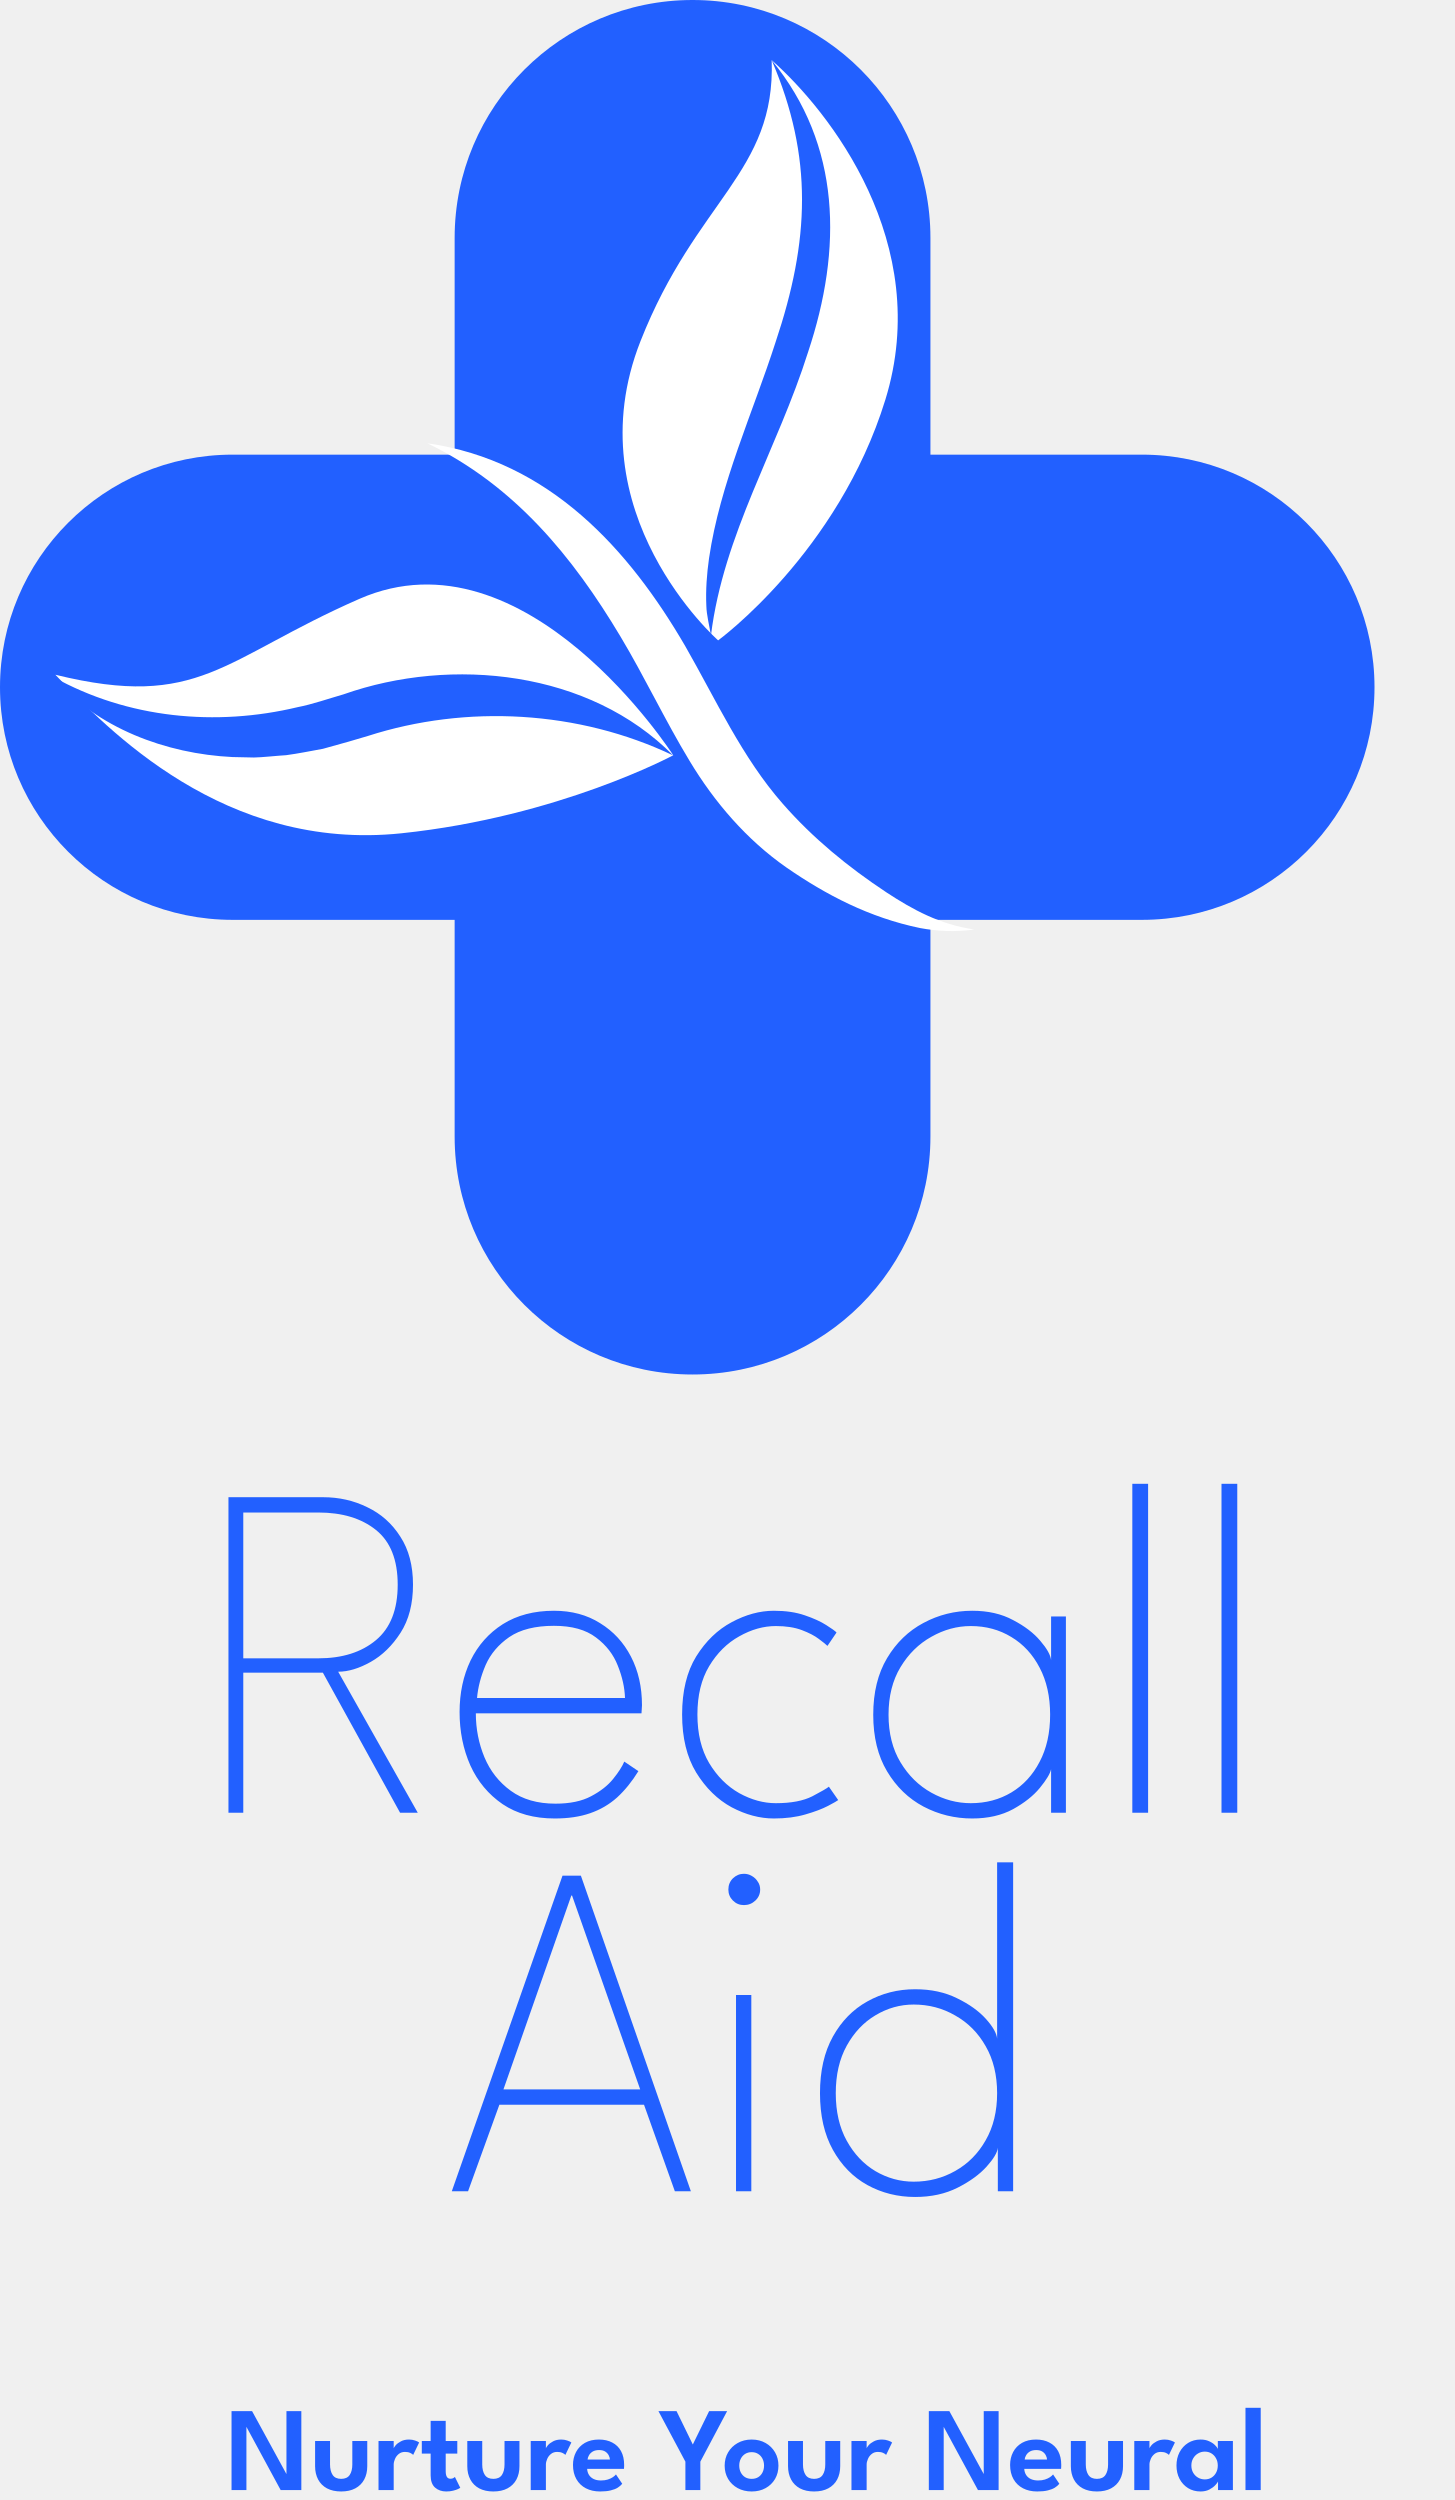
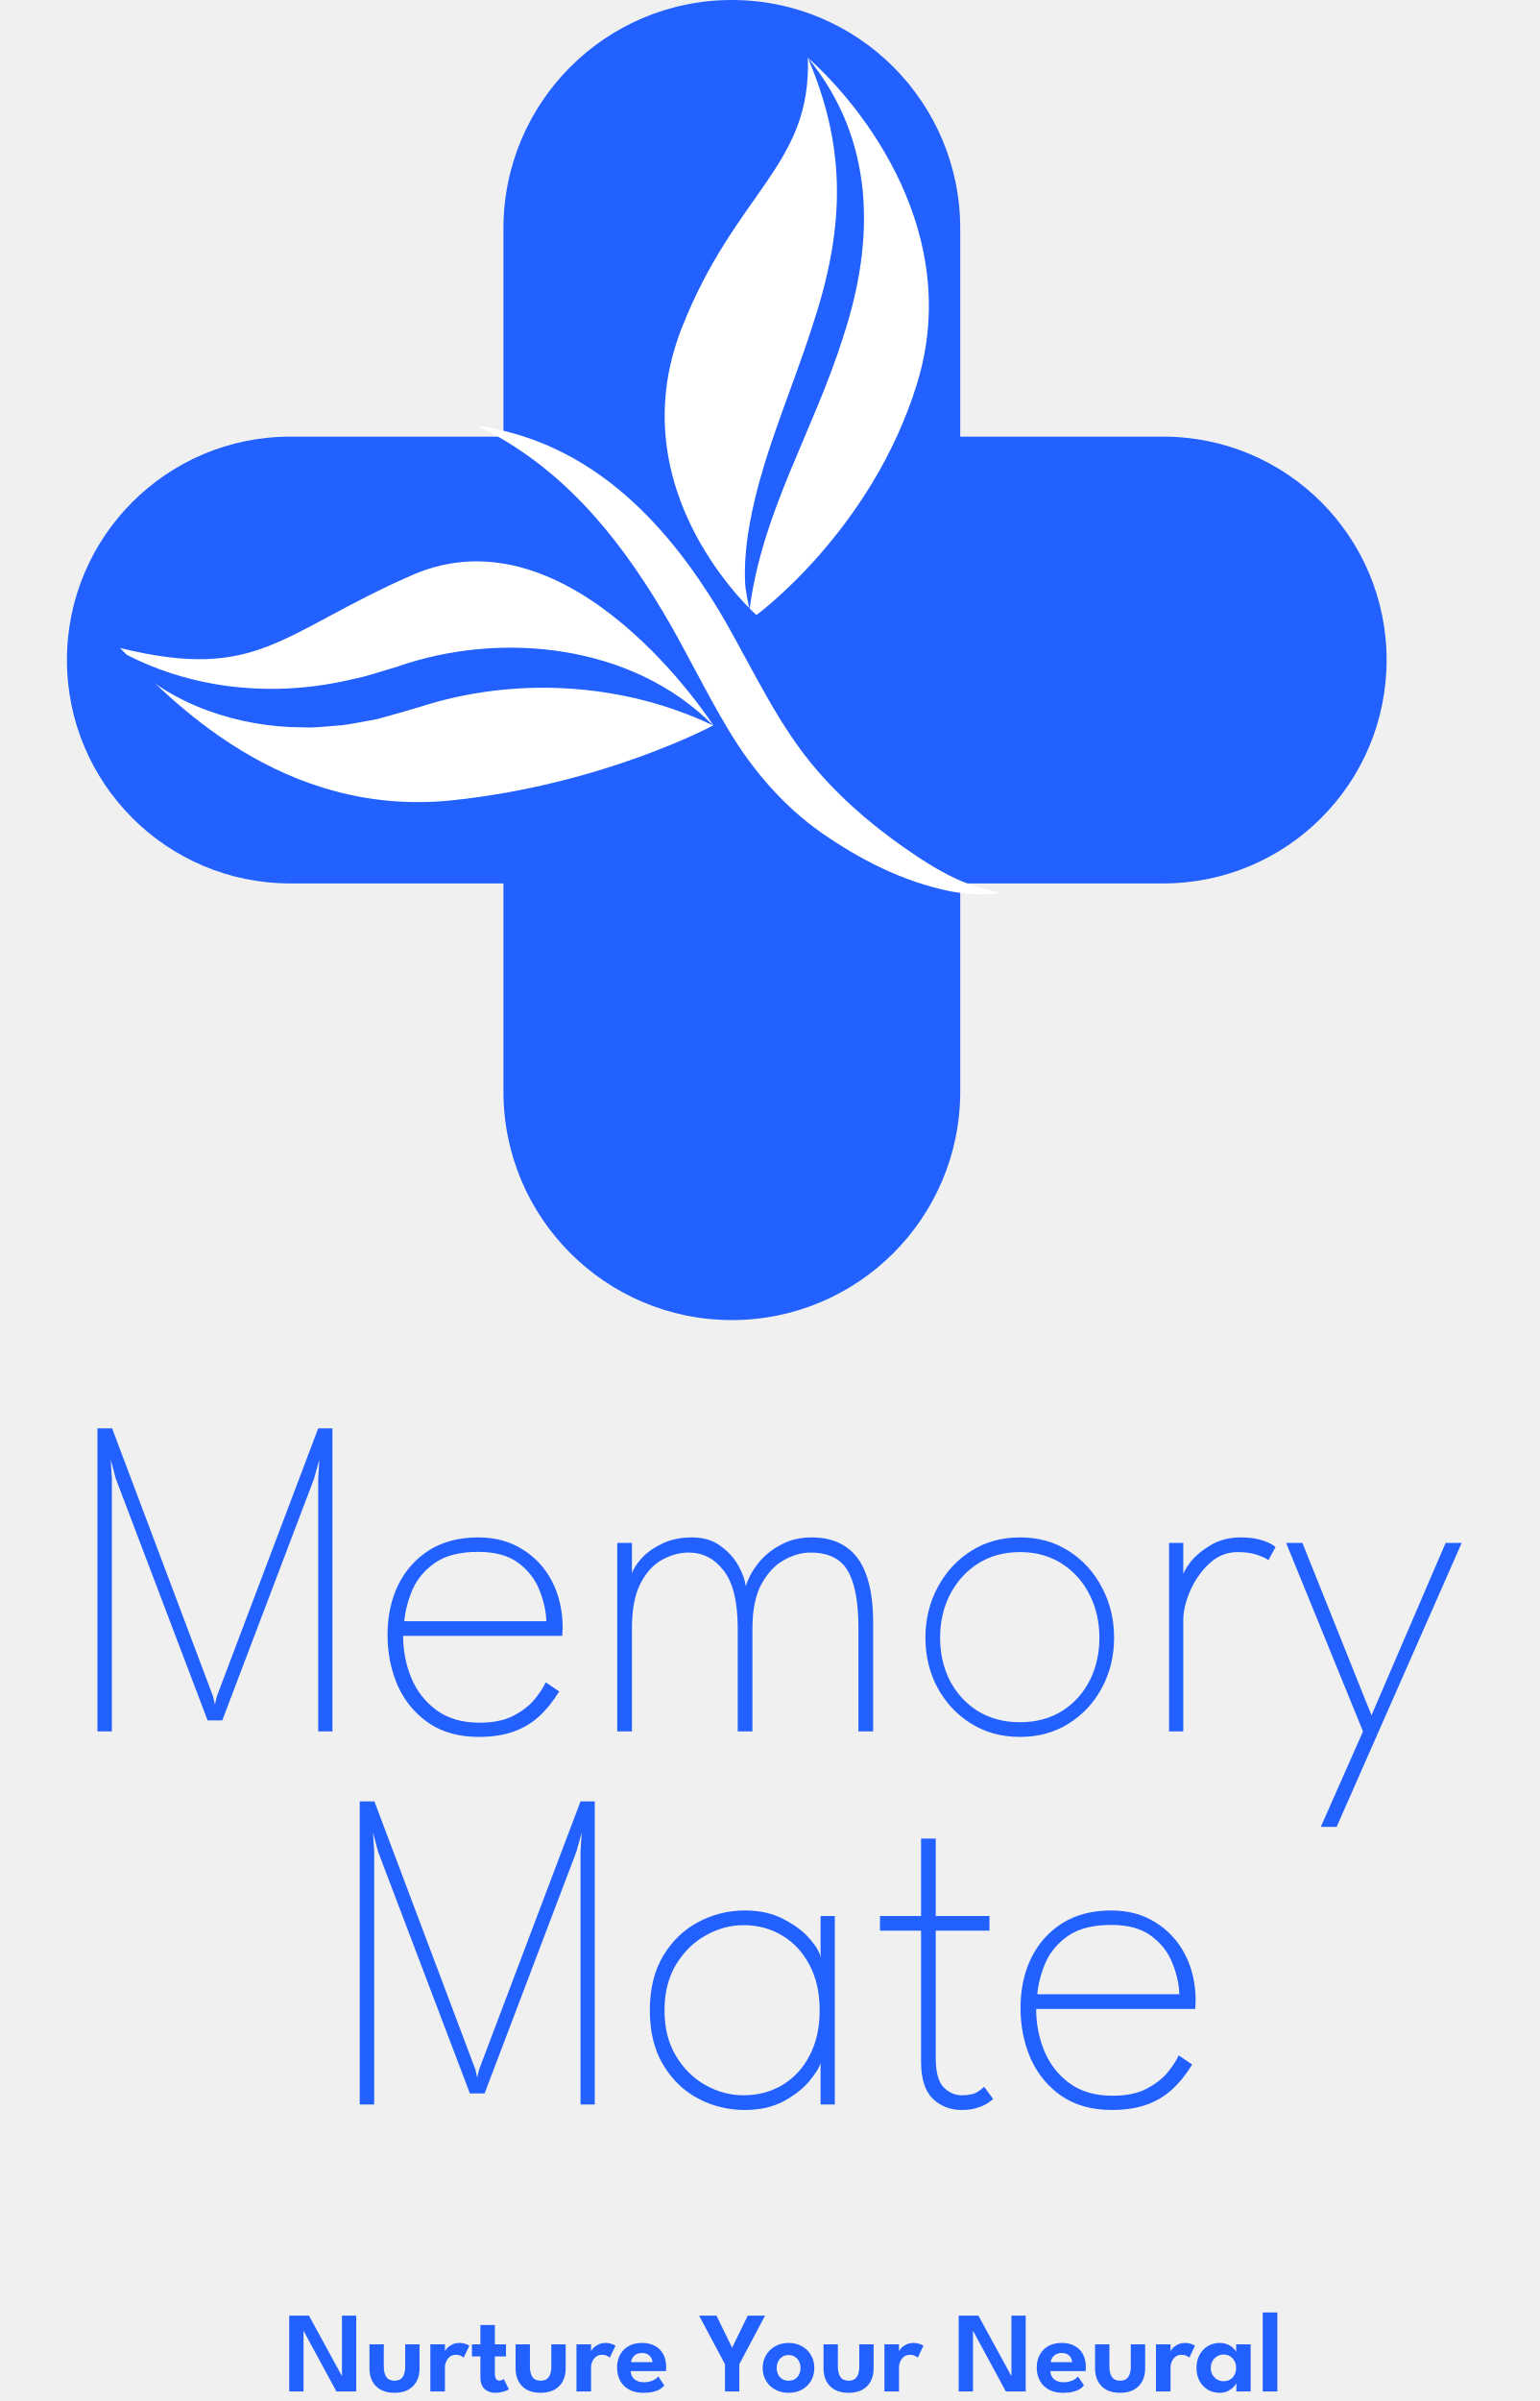
- <svg xmlns="http://www.w3.org/2000/svg" width="146" height="251" viewBox="0 0 146 251" fill="none">
-   <rect x="45.646" width="47.769" height="138" rx="23.885" fill="#2260FF" />
-   <rect x="138" y="45.646" width="46.708" height="138" rx="23.354" transform="rotate(90 138 45.646)" fill="#2260FF" />
-   <path d="M42.918 44.508C55.21 46.259 63.182 55.223 68.794 64.863C71.9 70.289 74.519 76.071 78.589 80.697C81.61 84.15 85.148 87.049 89.033 89.618C91.626 91.318 94.373 92.829 97.815 93.319C95.933 93.592 94.1 93.498 92.388 93.179C87.292 92.129 82.926 89.843 78.941 87.085C74.977 84.314 71.742 80.567 69.229 76.386C66.773 72.331 64.705 67.927 62.297 63.911C57.484 55.858 51.642 48.732 42.918 44.508Z" fill="white" />
-   <path d="M72.101 64.294C72.101 64.294 57.521 51.464 64.309 34.244C69.905 20.05 77.876 17.323 77.477 6.04C83.252 11.141 93.735 24.413 88.892 40.124C84.154 55.494 72.101 64.294 72.101 64.294Z" fill="white" />
-   <path d="M77.477 6.04C84.475 14.577 84.578 24.993 81.133 35.342C78.066 45.068 72.64 53.61 71.382 63.78C71.231 62.898 70.937 61.737 70.917 60.828C70.844 59.247 70.965 57.611 71.189 56.037C72.287 48.55 75.609 41.391 77.87 34.344C81.283 24.162 81.662 15.813 77.477 6.04Z" fill="#2260FF" />
-   <path d="M67.593 75.83C67.593 75.83 52.826 52.787 36.08 60.128C22.276 66.179 20.056 71.3 5.559 67.744C10.808 73.235 22.54 85.525 40.306 83.662C56.131 82.002 67.593 75.83 67.593 75.83Z" fill="white" />
-   <path d="M5.333 67.956C12.833 72.143 21.698 72.96 29.883 70.998C31.32 70.726 33.076 70.117 34.483 69.714C45.393 65.869 59.208 67.354 67.582 75.844C58.103 71.319 46.838 70.708 36.938 73.89C36.46 74.04 35.481 74.326 34.996 74.462C34.617 74.568 32.764 75.095 32.423 75.18C31.216 75.395 29.93 75.664 28.718 75.822C27.984 75.859 26.209 76.052 25.491 76.054C24.957 76.041 23.866 76.021 23.33 76.007C16.696 75.686 9.696 73.105 5.333 67.956Z" fill="#2260FF" />
-   <path d="M24.638 243.466L24.74 243.484V250H23.246V242.08H25.31L28.862 248.584L28.76 248.608V242.08H30.254V250H28.178L24.638 243.466ZM33.135 247.432C33.135 247.872 33.223 248.224 33.399 248.488C33.575 248.748 33.859 248.878 34.251 248.878C34.647 248.878 34.933 248.748 35.109 248.488C35.285 248.224 35.373 247.872 35.373 247.432V245.074H36.873V247.606C36.873 248.114 36.771 248.56 36.567 248.944C36.363 249.324 36.065 249.62 35.673 249.832C35.285 250.04 34.811 250.144 34.251 250.144C33.695 250.144 33.221 250.04 32.829 249.832C32.441 249.62 32.145 249.324 31.941 248.944C31.737 248.56 31.635 248.114 31.635 247.606V245.074H33.135V247.432ZM39.527 250H38.003V245.074H39.527V245.872H39.497C39.525 245.776 39.601 245.654 39.725 245.506C39.853 245.358 40.029 245.226 40.253 245.11C40.477 244.99 40.747 244.93 41.063 244.93C41.291 244.93 41.497 244.964 41.681 245.032C41.869 245.096 42.003 245.16 42.083 245.224L41.483 246.472C41.431 246.408 41.333 246.342 41.189 246.274C41.049 246.206 40.873 246.172 40.661 246.172C40.409 246.172 40.199 246.242 40.031 246.382C39.863 246.518 39.737 246.686 39.653 246.886C39.569 247.082 39.527 247.266 39.527 247.438V250ZM42.349 245.074H43.237V243.052H44.749V245.074H45.913V246.34H44.749V248.122C44.749 248.358 44.787 248.542 44.863 248.674C44.939 248.802 45.059 248.866 45.223 248.866C45.347 248.866 45.449 248.842 45.529 248.794C45.609 248.742 45.657 248.706 45.673 248.686L46.213 249.778C46.189 249.802 46.111 249.844 45.979 249.904C45.851 249.964 45.685 250.018 45.481 250.066C45.281 250.118 45.055 250.144 44.803 250.144C44.351 250.144 43.977 250.014 43.681 249.754C43.385 249.49 43.237 249.082 43.237 248.53V246.34H42.349V245.074ZM48.416 247.432C48.416 247.872 48.504 248.224 48.68 248.488C48.856 248.748 49.14 248.878 49.532 248.878C49.928 248.878 50.214 248.748 50.39 248.488C50.566 248.224 50.654 247.872 50.654 247.432V245.074H52.154V247.606C52.154 248.114 52.052 248.56 51.848 248.944C51.644 249.324 51.346 249.62 50.954 249.832C50.566 250.04 50.092 250.144 49.532 250.144C48.976 250.144 48.502 250.04 48.11 249.832C47.722 249.62 47.426 249.324 47.222 248.944C47.018 248.56 46.916 248.114 46.916 247.606V245.074H48.416V247.432ZM54.808 250H53.284V245.074H54.808V245.872H54.778C54.806 245.776 54.882 245.654 55.006 245.506C55.134 245.358 55.31 245.226 55.534 245.11C55.758 244.99 56.028 244.93 56.344 244.93C56.572 244.93 56.778 244.964 56.962 245.032C57.15 245.096 57.284 245.16 57.364 245.224L56.764 246.472C56.712 246.408 56.614 246.342 56.47 246.274C56.33 246.206 56.154 246.172 55.942 246.172C55.69 246.172 55.48 246.242 55.312 246.382C55.144 246.518 55.018 246.686 54.934 246.886C54.85 247.082 54.808 247.266 54.808 247.438V250ZM58.95 247.876C58.962 248.1 59.022 248.3 59.13 248.476C59.238 248.652 59.394 248.79 59.598 248.89C59.806 248.99 60.054 249.04 60.342 249.04C60.602 249.04 60.83 249.008 61.026 248.944C61.226 248.88 61.394 248.802 61.53 248.71C61.67 248.614 61.774 248.522 61.842 248.434L62.472 249.37C62.36 249.51 62.21 249.64 62.022 249.76C61.838 249.876 61.602 249.968 61.314 250.036C61.03 250.108 60.674 250.144 60.246 250.144C59.706 250.144 59.232 250.038 58.824 249.826C58.416 249.614 58.098 249.308 57.87 248.908C57.642 248.508 57.528 248.032 57.528 247.48C57.528 247 57.63 246.568 57.834 246.184C58.038 245.796 58.334 245.49 58.722 245.266C59.114 245.042 59.584 244.93 60.132 244.93C60.648 244.93 61.094 245.03 61.47 245.23C61.85 245.426 62.144 245.714 62.352 246.094C62.56 246.474 62.664 246.938 62.664 247.486C62.664 247.518 62.662 247.584 62.658 247.684C62.658 247.78 62.654 247.844 62.646 247.876H58.95ZM61.236 246.934C61.232 246.806 61.192 246.668 61.116 246.52C61.044 246.372 60.93 246.246 60.774 246.142C60.618 246.038 60.41 245.986 60.15 245.986C59.89 245.986 59.676 246.036 59.508 246.136C59.344 246.236 59.22 246.36 59.136 246.508C59.052 246.652 59.004 246.794 58.992 246.934H61.236ZM68.814 247.15L66.108 242.08H67.926L69.558 245.428L71.196 242.08H73.002L70.314 247.15V250H68.814V247.15ZM75.468 250.144C74.944 250.144 74.476 250.032 74.064 249.808C73.656 249.584 73.336 249.278 73.104 248.89C72.872 248.498 72.756 248.052 72.756 247.552C72.756 247.052 72.872 246.606 73.104 246.214C73.336 245.818 73.656 245.506 74.064 245.278C74.476 245.046 74.944 244.93 75.468 244.93C75.996 244.93 76.462 245.046 76.866 245.278C77.27 245.506 77.586 245.818 77.814 246.214C78.042 246.606 78.156 247.052 78.156 247.552C78.156 248.052 78.042 248.498 77.814 248.89C77.586 249.278 77.27 249.584 76.866 249.808C76.462 250.032 75.996 250.144 75.468 250.144ZM75.468 248.878C75.72 248.878 75.938 248.822 76.122 248.71C76.31 248.594 76.454 248.436 76.554 248.236C76.658 248.032 76.71 247.802 76.71 247.546C76.71 247.29 76.658 247.06 76.554 246.856C76.454 246.652 76.31 246.492 76.122 246.376C75.938 246.256 75.72 246.196 75.468 246.196C75.216 246.196 74.996 246.256 74.808 246.376C74.624 246.492 74.48 246.652 74.376 246.856C74.272 247.06 74.22 247.29 74.22 247.546C74.22 247.802 74.272 248.032 74.376 248.236C74.48 248.436 74.624 248.594 74.808 248.71C74.996 248.822 75.216 248.878 75.468 248.878ZM80.619 247.432C80.619 247.872 80.707 248.224 80.883 248.488C81.059 248.748 81.343 248.878 81.735 248.878C82.131 248.878 82.417 248.748 82.593 248.488C82.769 248.224 82.857 247.872 82.857 247.432V245.074H84.357V247.606C84.357 248.114 84.255 248.56 84.051 248.944C83.847 249.324 83.549 249.62 83.157 249.832C82.769 250.04 82.295 250.144 81.735 250.144C81.179 250.144 80.705 250.04 80.313 249.832C79.925 249.62 79.629 249.324 79.425 248.944C79.221 248.56 79.119 248.114 79.119 247.606V245.074H80.619V247.432ZM87.011 250H85.487V245.074H87.011V245.872H86.981C87.009 245.776 87.085 245.654 87.209 245.506C87.337 245.358 87.513 245.226 87.737 245.11C87.961 244.99 88.231 244.93 88.547 244.93C88.775 244.93 88.981 244.964 89.165 245.032C89.353 245.096 89.487 245.16 89.567 245.224L88.967 246.472C88.915 246.408 88.817 246.342 88.673 246.274C88.533 246.206 88.357 246.172 88.145 246.172C87.893 246.172 87.683 246.242 87.515 246.382C87.347 246.518 87.221 246.686 87.137 246.886C87.053 247.082 87.011 247.266 87.011 247.438V250ZM94.645 243.466L94.748 243.484V250H93.254V242.08H95.317L98.87 248.584L98.767 248.608V242.08H100.261V250H98.186L94.645 243.466ZM102.836 247.876C102.848 248.1 102.908 248.3 103.016 248.476C103.124 248.652 103.28 248.79 103.484 248.89C103.692 248.99 103.94 249.04 104.228 249.04C104.488 249.04 104.716 249.008 104.912 248.944C105.112 248.88 105.28 248.802 105.416 248.71C105.556 248.614 105.66 248.522 105.728 248.434L106.358 249.37C106.246 249.51 106.096 249.64 105.908 249.76C105.724 249.876 105.488 249.968 105.2 250.036C104.916 250.108 104.56 250.144 104.132 250.144C103.592 250.144 103.118 250.038 102.71 249.826C102.302 249.614 101.984 249.308 101.756 248.908C101.528 248.508 101.414 248.032 101.414 247.48C101.414 247 101.516 246.568 101.72 246.184C101.924 245.796 102.22 245.49 102.608 245.266C103 245.042 103.47 244.93 104.018 244.93C104.534 244.93 104.98 245.03 105.356 245.23C105.736 245.426 106.03 245.714 106.238 246.094C106.446 246.474 106.55 246.938 106.55 247.486C106.55 247.518 106.548 247.584 106.544 247.684C106.544 247.78 106.54 247.844 106.532 247.876H102.836ZM105.122 246.934C105.118 246.806 105.078 246.668 105.002 246.52C104.93 246.372 104.816 246.246 104.66 246.142C104.504 246.038 104.296 245.986 104.036 245.986C103.776 245.986 103.562 246.036 103.394 246.136C103.23 246.236 103.106 246.36 103.022 246.508C102.938 246.652 102.89 246.794 102.878 246.934H105.122ZM109.013 247.432C109.013 247.872 109.101 248.224 109.277 248.488C109.453 248.748 109.737 248.878 110.129 248.878C110.525 248.878 110.811 248.748 110.987 248.488C111.163 248.224 111.251 247.872 111.251 247.432V245.074H112.751V247.606C112.751 248.114 112.649 248.56 112.445 248.944C112.241 249.324 111.943 249.62 111.551 249.832C111.163 250.04 110.689 250.144 110.129 250.144C109.573 250.144 109.099 250.04 108.707 249.832C108.319 249.62 108.023 249.324 107.819 248.944C107.615 248.56 107.513 248.114 107.513 247.606V245.074H109.013V247.432ZM115.406 250H113.882V245.074H115.406V245.872H115.376C115.404 245.776 115.48 245.654 115.604 245.506C115.732 245.358 115.908 245.226 116.132 245.11C116.356 244.99 116.626 244.93 116.942 244.93C117.17 244.93 117.376 244.964 117.56 245.032C117.748 245.096 117.882 245.16 117.962 245.224L117.362 246.472C117.31 246.408 117.212 246.342 117.068 246.274C116.928 246.206 116.752 246.172 116.54 246.172C116.288 246.172 116.078 246.242 115.91 246.382C115.742 246.518 115.616 246.686 115.532 246.886C115.448 247.082 115.406 247.266 115.406 247.438V250ZM122.289 250V249.142C122.253 249.23 122.161 249.354 122.013 249.514C121.865 249.674 121.665 249.82 121.413 249.952C121.165 250.08 120.873 250.144 120.537 250.144C120.065 250.144 119.647 250.032 119.283 249.808C118.919 249.58 118.633 249.27 118.425 248.878C118.221 248.482 118.119 248.036 118.119 247.54C118.119 247.044 118.221 246.6 118.425 246.208C118.633 245.812 118.919 245.5 119.283 245.272C119.647 245.044 120.065 244.93 120.537 244.93C120.865 244.93 121.149 244.986 121.389 245.098C121.633 245.206 121.829 245.334 121.977 245.482C122.129 245.626 122.227 245.756 122.271 245.872V245.074H123.783V250H122.289ZM119.613 247.54C119.613 247.816 119.675 248.06 119.799 248.272C119.923 248.48 120.087 248.642 120.291 248.758C120.495 248.874 120.717 248.932 120.957 248.932C121.209 248.932 121.433 248.874 121.629 248.758C121.825 248.638 121.979 248.474 122.091 248.266C122.207 248.054 122.265 247.812 122.265 247.54C122.265 247.268 122.207 247.028 122.091 246.82C121.979 246.608 121.825 246.442 121.629 246.322C121.433 246.202 121.209 246.142 120.957 246.142C120.717 246.142 120.495 246.202 120.291 246.322C120.087 246.438 119.923 246.602 119.799 246.814C119.675 247.022 119.613 247.264 119.613 247.54ZM126.576 250H125.046V241.744H126.576V250Z" fill="#2260FF" />
-   <path d="M22.937 150.32H32.441C34.041 150.32 35.521 150.656 36.881 151.328C38.257 151.984 39.361 152.968 40.193 154.28C41.041 155.576 41.465 157.184 41.465 159.104C41.465 161.024 41.049 162.632 40.217 163.928C39.385 165.224 38.385 166.2 37.217 166.856C36.049 167.512 34.961 167.84 33.953 167.84L41.945 182H40.169L32.417 167.936H24.425V182H22.937V150.32ZM24.425 166.496H31.961C34.361 166.496 36.289 165.888 37.745 164.672C39.201 163.456 39.929 161.6 39.929 159.104C39.929 156.608 39.201 154.776 37.745 153.608C36.289 152.44 34.361 151.856 31.961 151.856H24.425V166.496ZM47.774 172.016C47.774 173.568 48.062 175.04 48.638 176.432C49.214 177.808 50.094 178.928 51.278 179.792C52.462 180.656 53.958 181.088 55.766 181.088C57.222 181.088 58.414 180.84 59.342 180.344C60.286 179.848 61.022 179.272 61.55 178.616C62.094 177.944 62.47 177.36 62.678 176.864L64.094 177.824C63.454 178.864 62.742 179.744 61.958 180.464C61.174 181.168 60.27 181.696 59.246 182.048C58.238 182.4 57.054 182.576 55.694 182.576C53.63 182.576 51.886 182.096 50.462 181.136C49.038 180.16 47.958 178.864 47.222 177.248C46.502 175.616 46.142 173.832 46.142 171.896C46.142 169.976 46.51 168.248 47.246 166.712C47.998 165.176 49.078 163.96 50.486 163.064C51.91 162.168 53.622 161.72 55.622 161.72C57.398 161.72 58.942 162.136 60.254 162.968C61.582 163.784 62.614 164.904 63.35 166.328C64.086 167.752 64.454 169.376 64.454 171.2C64.454 171.344 64.446 171.488 64.43 171.632C64.414 171.76 64.406 171.888 64.406 172.016H47.774ZM62.75 170.48C62.718 169.44 62.478 168.36 62.03 167.24C61.598 166.12 60.87 165.176 59.846 164.408C58.822 163.624 57.414 163.232 55.622 163.232C53.734 163.232 52.238 163.608 51.134 164.36C50.046 165.112 49.254 166.048 48.758 167.168C48.278 168.288 47.99 169.392 47.894 170.48H62.75ZM77.892 181.04C79.428 181.04 80.652 180.808 81.564 180.344C82.476 179.864 83.028 179.544 83.22 179.384L84.156 180.728C84.06 180.808 83.724 181 83.148 181.304C82.572 181.608 81.812 181.896 80.868 182.168C79.94 182.44 78.884 182.576 77.7 182.576C76.292 182.576 74.876 182.2 73.452 181.448C72.044 180.68 70.86 179.52 69.9 177.968C68.956 176.416 68.484 174.472 68.484 172.136C68.484 169.784 68.956 167.84 69.9 166.304C70.86 164.768 72.044 163.624 73.452 162.872C74.876 162.104 76.292 161.72 77.7 161.72C78.884 161.72 79.916 161.872 80.796 162.176C81.692 162.48 82.412 162.808 82.956 163.16C83.516 163.512 83.86 163.76 83.988 163.904L83.076 165.248C82.932 165.104 82.644 164.872 82.212 164.552C81.796 164.232 81.228 163.936 80.508 163.664C79.788 163.392 78.916 163.256 77.892 163.256C76.66 163.256 75.436 163.6 74.22 164.288C73.004 164.96 71.996 165.96 71.196 167.288C70.412 168.6 70.02 170.216 70.02 172.136C70.02 174.056 70.412 175.68 71.196 177.008C71.996 178.336 73.004 179.344 74.22 180.032C75.436 180.704 76.66 181.04 77.892 181.04ZM105.529 182V177.632C105.433 178.08 105.057 178.704 104.401 179.504C103.761 180.288 102.865 181 101.713 181.64C100.561 182.264 99.193 182.576 97.609 182.576C95.865 182.576 94.233 182.176 92.713 181.376C91.209 180.576 89.993 179.4 89.065 177.848C88.137 176.296 87.673 174.4 87.673 172.16C87.673 169.92 88.137 168.024 89.065 166.472C89.993 164.92 91.209 163.744 92.713 162.944C94.233 162.128 95.865 161.72 97.609 161.72C99.193 161.72 100.561 162.032 101.713 162.656C102.881 163.264 103.793 163.96 104.449 164.744C105.121 165.528 105.481 166.176 105.529 166.688V162.296H107.017V182H105.529ZM89.209 172.16C89.209 174.016 89.609 175.608 90.409 176.936C91.209 178.264 92.241 179.28 93.505 179.984C94.769 180.688 96.089 181.04 97.465 181.04C98.985 181.04 100.345 180.68 101.545 179.96C102.745 179.24 103.689 178.216 104.377 176.888C105.081 175.56 105.433 173.984 105.433 172.16C105.433 170.336 105.081 168.76 104.377 167.432C103.689 166.104 102.745 165.08 101.545 164.36C100.345 163.624 98.985 163.256 97.465 163.256C96.089 163.256 94.769 163.616 93.505 164.336C92.241 165.04 91.209 166.056 90.409 167.384C89.609 168.712 89.209 170.304 89.209 172.16ZM115.269 182H113.685V148.976H115.269V182ZM124.222 182H122.638V148.976H124.222V182Z" fill="#2260FF" />
-   <path d="M56.474 188.32H58.322L69.362 220H67.754L64.658 211.312H50.138L46.994 220H45.362L56.474 188.32ZM50.546 209.776H64.274L57.434 190.312H57.362L50.546 209.776ZM73.896 220V200.296H75.432V220H73.896ZM74.688 191.272C74.256 191.272 73.888 191.12 73.584 190.816C73.28 190.512 73.128 190.144 73.128 189.712C73.128 189.264 73.28 188.888 73.584 188.584C73.904 188.28 74.272 188.128 74.688 188.128C74.976 188.128 75.24 188.2 75.48 188.344C75.736 188.488 75.936 188.68 76.08 188.92C76.24 189.144 76.32 189.408 76.32 189.712C76.32 190.144 76.16 190.512 75.84 190.816C75.52 191.12 75.136 191.272 74.688 191.272ZM91.879 220.576C90.135 220.576 88.535 220.176 87.079 219.376C85.639 218.576 84.487 217.4 83.623 215.848C82.759 214.296 82.327 212.4 82.327 210.16C82.327 207.92 82.759 206.024 83.623 204.472C84.487 202.92 85.639 201.744 87.079 200.944C88.535 200.128 90.135 199.72 91.879 199.72C93.479 199.72 94.887 200.024 96.103 200.632C97.319 201.224 98.279 201.912 98.983 202.696C99.687 203.48 100.063 204.144 100.111 204.688V186.976H101.719V220H100.183V215.632C100.135 216.112 99.759 216.744 99.055 217.528C98.351 218.312 97.383 219.016 96.151 219.64C94.919 220.264 93.495 220.576 91.879 220.576ZM91.735 219.04C93.255 219.04 94.647 218.68 95.911 217.96C97.191 217.24 98.207 216.216 98.959 214.888C99.727 213.56 100.111 211.984 100.111 210.16C100.111 208.336 99.727 206.76 98.959 205.432C98.207 204.104 97.191 203.08 95.911 202.36C94.647 201.624 93.255 201.256 91.735 201.256C90.375 201.256 89.095 201.616 87.895 202.336C86.711 203.04 85.751 204.056 85.015 205.384C84.279 206.712 83.911 208.304 83.911 210.16C83.911 212.016 84.279 213.608 85.015 214.936C85.751 216.264 86.711 217.28 87.895 217.984C89.095 218.688 90.375 219.04 91.735 219.04Z" fill="#2260FF" />
+ <svg xmlns="http://www.w3.org/2000/svg" width="161" height="251" viewBox="0 0 161 251" fill="none">
+   <rect x="52.646" width="47.769" height="138" rx="23.885" fill="#2260FF" />
+   <rect x="145" y="45.646" width="46.708" height="138" rx="23.354" transform="rotate(90 145 45.646)" fill="#2260FF" />
+   <path d="M49.918 44.508C62.21 46.259 70.183 55.223 75.794 64.863C78.9 70.289 81.519 76.071 85.589 80.697C88.61 84.15 92.148 87.049 96.033 89.618C98.626 91.318 101.373 92.829 104.815 93.319C102.933 93.592 101.1 93.498 99.388 93.179C94.292 92.129 89.926 89.843 85.941 87.085C81.977 84.314 78.742 80.567 76.229 76.386C73.773 72.331 71.705 67.927 69.297 63.911C64.484 55.858 58.642 48.732 49.918 44.508Z" fill="white" />
+   <path d="M79.101 64.294C79.101 64.294 64.521 51.464 71.309 34.244C76.905 20.05 84.876 17.323 84.477 6.04C90.252 11.141 100.735 24.413 95.892 40.124C91.154 55.494 79.101 64.294 79.101 64.294Z" fill="white" />
+   <path d="M84.477 6.04C91.475 14.577 91.578 24.993 88.133 35.342C85.066 45.068 79.64 53.61 78.382 63.78C78.231 62.898 77.937 61.737 77.917 60.828C77.844 59.247 77.965 57.611 78.189 56.037C79.287 48.55 82.609 41.391 84.87 34.344C88.283 24.162 88.662 15.813 84.477 6.04Z" fill="#2260FF" />
+   <path d="M74.593 75.83C74.593 75.83 59.826 52.787 43.08 60.128C29.276 66.179 27.056 71.3 12.559 67.744C17.808 73.235 29.54 85.525 47.306 83.662C63.131 82.002 74.593 75.83 74.593 75.83Z" fill="white" />
+   <path d="M12.333 67.956C19.833 72.143 28.698 72.96 36.883 70.998C38.32 70.726 40.076 70.117 41.483 69.714C52.393 65.869 66.208 67.354 74.582 75.844C65.103 71.319 53.838 70.708 43.938 73.89C43.46 74.04 42.481 74.326 41.996 74.462C41.617 74.568 39.764 75.095 39.423 75.18C38.216 75.395 36.93 75.664 35.718 75.822C34.984 75.859 33.209 76.052 32.491 76.054C31.957 76.041 30.866 76.021 30.33 76.007C23.696 75.686 16.696 73.105 12.333 67.956Z" fill="#2260FF" />
+   <path d="M31.638 243.466L31.74 243.484V250H30.246V242.08H32.31L35.862 248.584L35.76 248.608V242.08H37.254V250H35.178L31.638 243.466ZM40.135 247.432C40.135 247.872 40.223 248.224 40.399 248.488C40.575 248.748 40.859 248.878 41.251 248.878C41.647 248.878 41.933 248.748 42.109 248.488C42.285 248.224 42.373 247.872 42.373 247.432V245.074H43.873V247.606C43.873 248.114 43.771 248.56 43.567 248.944C43.363 249.324 43.065 249.62 42.673 249.832C42.285 250.04 41.811 250.144 41.251 250.144C40.695 250.144 40.221 250.04 39.829 249.832C39.441 249.62 39.145 249.324 38.941 248.944C38.737 248.56 38.635 248.114 38.635 247.606V245.074H40.135V247.432ZM46.527 250H45.003V245.074H46.527V245.872H46.497C46.525 245.776 46.601 245.654 46.725 245.506C46.853 245.358 47.029 245.226 47.253 245.11C47.477 244.99 47.747 244.93 48.063 244.93C48.291 244.93 48.497 244.964 48.681 245.032C48.869 245.096 49.003 245.16 49.083 245.224L48.483 246.472C48.431 246.408 48.333 246.342 48.189 246.274C48.049 246.206 47.873 246.172 47.661 246.172C47.409 246.172 47.199 246.242 47.031 246.382C46.863 246.518 46.737 246.686 46.653 246.886C46.569 247.082 46.527 247.266 46.527 247.438V250ZM49.349 245.074H50.237V243.052H51.749V245.074H52.913V246.34H51.749V248.122C51.749 248.358 51.787 248.542 51.863 248.674C51.939 248.802 52.059 248.866 52.223 248.866C52.347 248.866 52.449 248.842 52.529 248.794C52.609 248.742 52.657 248.706 52.673 248.686L53.213 249.778C53.189 249.802 53.111 249.844 52.979 249.904C52.851 249.964 52.685 250.018 52.481 250.066C52.281 250.118 52.055 250.144 51.803 250.144C51.351 250.144 50.977 250.014 50.681 249.754C50.385 249.49 50.237 249.082 50.237 248.53V246.34H49.349V245.074ZM55.416 247.432C55.416 247.872 55.504 248.224 55.68 248.488C55.856 248.748 56.14 248.878 56.532 248.878C56.928 248.878 57.214 248.748 57.39 248.488C57.566 248.224 57.654 247.872 57.654 247.432V245.074H59.154V247.606C59.154 248.114 59.052 248.56 58.848 248.944C58.644 249.324 58.346 249.62 57.954 249.832C57.566 250.04 57.092 250.144 56.532 250.144C55.976 250.144 55.502 250.04 55.11 249.832C54.722 249.62 54.426 249.324 54.222 248.944C54.018 248.56 53.916 248.114 53.916 247.606V245.074H55.416V247.432ZM61.808 250H60.284V245.074H61.808V245.872H61.778C61.806 245.776 61.882 245.654 62.006 245.506C62.134 245.358 62.31 245.226 62.534 245.11C62.758 244.99 63.028 244.93 63.344 244.93C63.572 244.93 63.778 244.964 63.962 245.032C64.15 245.096 64.284 245.16 64.364 245.224L63.764 246.472C63.712 246.408 63.614 246.342 63.47 246.274C63.33 246.206 63.154 246.172 62.942 246.172C62.69 246.172 62.48 246.242 62.312 246.382C62.144 246.518 62.018 246.686 61.934 246.886C61.85 247.082 61.808 247.266 61.808 247.438V250ZM65.95 247.876C65.962 248.1 66.022 248.3 66.13 248.476C66.238 248.652 66.394 248.79 66.598 248.89C66.806 248.99 67.054 249.04 67.342 249.04C67.602 249.04 67.83 249.008 68.026 248.944C68.226 248.88 68.394 248.802 68.53 248.71C68.67 248.614 68.774 248.522 68.842 248.434L69.472 249.37C69.36 249.51 69.21 249.64 69.022 249.76C68.838 249.876 68.602 249.968 68.314 250.036C68.03 250.108 67.674 250.144 67.246 250.144C66.706 250.144 66.232 250.038 65.824 249.826C65.416 249.614 65.098 249.308 64.87 248.908C64.642 248.508 64.528 248.032 64.528 247.48C64.528 247 64.63 246.568 64.834 246.184C65.038 245.796 65.334 245.49 65.722 245.266C66.114 245.042 66.584 244.93 67.132 244.93C67.648 244.93 68.094 245.03 68.47 245.23C68.85 245.426 69.144 245.714 69.352 246.094C69.56 246.474 69.664 246.938 69.664 247.486C69.664 247.518 69.662 247.584 69.658 247.684C69.658 247.78 69.654 247.844 69.646 247.876H65.95ZM68.236 246.934C68.232 246.806 68.192 246.668 68.116 246.52C68.044 246.372 67.93 246.246 67.774 246.142C67.618 246.038 67.41 245.986 67.15 245.986C66.89 245.986 66.676 246.036 66.508 246.136C66.344 246.236 66.22 246.36 66.136 246.508C66.052 246.652 66.004 246.794 65.992 246.934H68.236ZM75.814 247.15L73.108 242.08H74.926L76.558 245.428L78.196 242.08H80.002L77.314 247.15V250H75.814V247.15ZM82.468 250.144C81.944 250.144 81.476 250.032 81.064 249.808C80.656 249.584 80.336 249.278 80.104 248.89C79.872 248.498 79.756 248.052 79.756 247.552C79.756 247.052 79.872 246.606 80.104 246.214C80.336 245.818 80.656 245.506 81.064 245.278C81.476 245.046 81.944 244.93 82.468 244.93C82.996 244.93 83.462 245.046 83.866 245.278C84.27 245.506 84.586 245.818 84.814 246.214C85.042 246.606 85.156 247.052 85.156 247.552C85.156 248.052 85.042 248.498 84.814 248.89C84.586 249.278 84.27 249.584 83.866 249.808C83.462 250.032 82.996 250.144 82.468 250.144ZM82.468 248.878C82.72 248.878 82.938 248.822 83.122 248.71C83.31 248.594 83.454 248.436 83.554 248.236C83.658 248.032 83.71 247.802 83.71 247.546C83.71 247.29 83.658 247.06 83.554 246.856C83.454 246.652 83.31 246.492 83.122 246.376C82.938 246.256 82.72 246.196 82.468 246.196C82.216 246.196 81.996 246.256 81.808 246.376C81.624 246.492 81.48 246.652 81.376 246.856C81.272 247.06 81.22 247.29 81.22 247.546C81.22 247.802 81.272 248.032 81.376 248.236C81.48 248.436 81.624 248.594 81.808 248.71C81.996 248.822 82.216 248.878 82.468 248.878ZM87.619 247.432C87.619 247.872 87.707 248.224 87.883 248.488C88.059 248.748 88.343 248.878 88.735 248.878C89.131 248.878 89.417 248.748 89.593 248.488C89.769 248.224 89.857 247.872 89.857 247.432V245.074H91.357V247.606C91.357 248.114 91.255 248.56 91.051 248.944C90.847 249.324 90.549 249.62 90.157 249.832C89.769 250.04 89.295 250.144 88.735 250.144C88.179 250.144 87.705 250.04 87.313 249.832C86.925 249.62 86.629 249.324 86.425 248.944C86.221 248.56 86.119 248.114 86.119 247.606V245.074H87.619V247.432ZM94.011 250H92.487V245.074H94.011V245.872H93.981C94.009 245.776 94.085 245.654 94.209 245.506C94.337 245.358 94.513 245.226 94.737 245.11C94.961 244.99 95.231 244.93 95.547 244.93C95.775 244.93 95.981 244.964 96.165 245.032C96.353 245.096 96.487 245.16 96.567 245.224L95.967 246.472C95.915 246.408 95.817 246.342 95.673 246.274C95.533 246.206 95.357 246.172 95.145 246.172C94.893 246.172 94.683 246.242 94.515 246.382C94.347 246.518 94.221 246.686 94.137 246.886C94.053 247.082 94.011 247.266 94.011 247.438V250ZM101.645 243.466L101.747 243.484V250H100.253V242.08H102.317L105.869 248.584L105.767 248.608V242.08H107.261V250H105.185L101.645 243.466ZM109.836 247.876C109.848 248.1 109.908 248.3 110.016 248.476C110.124 248.652 110.28 248.79 110.484 248.89C110.692 248.99 110.94 249.04 111.228 249.04C111.488 249.04 111.716 249.008 111.912 248.944C112.112 248.88 112.28 248.802 112.416 248.71C112.556 248.614 112.66 248.522 112.728 248.434L113.358 249.37C113.246 249.51 113.096 249.64 112.908 249.76C112.724 249.876 112.488 249.968 112.2 250.036C111.916 250.108 111.56 250.144 111.132 250.144C110.592 250.144 110.118 250.038 109.71 249.826C109.302 249.614 108.984 249.308 108.756 248.908C108.528 248.508 108.414 248.032 108.414 247.48C108.414 247 108.516 246.568 108.72 246.184C108.924 245.796 109.22 245.49 109.608 245.266C110 245.042 110.47 244.93 111.018 244.93C111.534 244.93 111.98 245.03 112.356 245.23C112.736 245.426 113.03 245.714 113.238 246.094C113.446 246.474 113.55 246.938 113.55 247.486C113.55 247.518 113.548 247.584 113.544 247.684C113.544 247.78 113.54 247.844 113.532 247.876H109.836ZM112.122 246.934C112.118 246.806 112.078 246.668 112.002 246.52C111.93 246.372 111.816 246.246 111.66 246.142C111.504 246.038 111.296 245.986 111.036 245.986C110.776 245.986 110.562 246.036 110.394 246.136C110.23 246.236 110.106 246.36 110.022 246.508C109.938 246.652 109.89 246.794 109.878 246.934H112.122ZM116.013 247.432C116.013 247.872 116.101 248.224 116.277 248.488C116.453 248.748 116.737 248.878 117.129 248.878C117.525 248.878 117.811 248.748 117.987 248.488C118.163 248.224 118.251 247.872 118.251 247.432V245.074H119.751V247.606C119.751 248.114 119.649 248.56 119.445 248.944C119.241 249.324 118.943 249.62 118.551 249.832C118.163 250.04 117.689 250.144 117.129 250.144C116.573 250.144 116.099 250.04 115.707 249.832C115.319 249.62 115.023 249.324 114.819 248.944C114.615 248.56 114.513 248.114 114.513 247.606V245.074H116.013V247.432ZM122.406 250H120.882V245.074H122.406V245.872H122.376C122.404 245.776 122.48 245.654 122.604 245.506C122.732 245.358 122.908 245.226 123.132 245.11C123.356 244.99 123.626 244.93 123.942 244.93C124.17 244.93 124.376 244.964 124.56 245.032C124.748 245.096 124.882 245.16 124.962 245.224L124.362 246.472C124.31 246.408 124.212 246.342 124.068 246.274C123.928 246.206 123.752 246.172 123.54 246.172C123.288 246.172 123.078 246.242 122.91 246.382C122.742 246.518 122.616 246.686 122.532 246.886C122.448 247.082 122.406 247.266 122.406 247.438V250ZM129.289 250V249.142C129.253 249.23 129.161 249.354 129.013 249.514C128.865 249.674 128.665 249.82 128.413 249.952C128.165 250.08 127.873 250.144 127.537 250.144C127.065 250.144 126.647 250.032 126.283 249.808C125.919 249.58 125.633 249.27 125.425 248.878C125.221 248.482 125.119 248.036 125.119 247.54C125.119 247.044 125.221 246.6 125.425 246.208C125.633 245.812 125.919 245.5 126.283 245.272C126.647 245.044 127.065 244.93 127.537 244.93C127.865 244.93 128.149 244.986 128.389 245.098C128.633 245.206 128.829 245.334 128.977 245.482C129.129 245.626 129.227 245.756 129.271 245.872V245.074H130.783V250H129.289ZM126.613 247.54C126.613 247.816 126.675 248.06 126.799 248.272C126.923 248.48 127.087 248.642 127.291 248.758C127.495 248.874 127.717 248.932 127.957 248.932C128.209 248.932 128.433 248.874 128.629 248.758C128.825 248.638 128.979 248.474 129.091 248.266C129.207 248.054 129.265 247.812 129.265 247.54C129.265 247.268 129.207 247.028 129.091 246.82C128.979 246.608 128.825 246.442 128.629 246.322C128.433 246.202 128.209 246.142 127.957 246.142C127.717 246.142 127.495 246.202 127.291 246.322C127.087 246.438 126.923 246.602 126.799 246.814C126.675 247.022 126.613 247.264 126.613 247.54ZM133.576 250H132.046V241.744H133.576V250Z" fill="#2260FF" />
+   <path d="M34.764 149.32V181H33.276V154.576L33.396 152.584L32.844 154.576L23.244 179.848H21.708L12.108 154.576L11.58 152.584L11.7 154.576V181H10.188V149.32H11.724L22.284 177.352L22.476 178.192L22.668 177.352L33.276 149.32H34.764ZM42.157 171.016C42.157 172.568 42.445 174.04 43.021 175.432C43.597 176.808 44.477 177.928 45.661 178.792C46.845 179.656 48.341 180.088 50.149 180.088C51.605 180.088 52.797 179.84 53.725 179.344C54.669 178.848 55.405 178.272 55.933 177.616C56.477 176.944 56.853 176.36 57.061 175.864L58.477 176.824C57.837 177.864 57.125 178.744 56.341 179.464C55.557 180.168 54.653 180.696 53.629 181.048C52.621 181.4 51.437 181.576 50.077 181.576C48.013 181.576 46.269 181.096 44.845 180.136C43.421 179.16 42.341 177.864 41.605 176.248C40.885 174.616 40.525 172.832 40.525 170.896C40.525 168.976 40.893 167.248 41.629 165.712C42.381 164.176 43.461 162.96 44.869 162.064C46.293 161.168 48.005 160.72 50.005 160.72C51.781 160.72 53.325 161.136 54.637 161.968C55.965 162.784 56.997 163.904 57.733 165.328C58.469 166.752 58.837 168.376 58.837 170.2C58.837 170.344 58.829 170.488 58.813 170.632C58.797 170.76 58.789 170.888 58.789 171.016H42.157ZM57.133 169.48C57.101 168.44 56.861 167.36 56.413 166.24C55.981 165.12 55.253 164.176 54.229 163.408C53.205 162.624 51.797 162.232 50.005 162.232C48.117 162.232 46.621 162.608 45.517 163.36C44.429 164.112 43.637 165.048 43.141 166.168C42.661 167.288 42.373 168.392 42.277 169.48H57.133ZM84.875 160.72C86.315 160.72 87.507 161.048 88.451 161.704C89.411 162.344 90.123 163.32 90.587 164.632C91.067 165.944 91.307 167.608 91.307 169.624V181H89.771V170.248C89.771 167.464 89.395 165.448 88.643 164.2C87.907 162.936 86.611 162.304 84.755 162.304C83.843 162.304 82.915 162.568 81.971 163.096C81.043 163.608 80.259 164.448 79.619 165.616C78.995 166.768 78.683 168.312 78.683 170.248V181H77.147V170.248C77.147 167.464 76.659 165.448 75.683 164.2C74.723 162.936 73.499 162.304 72.011 162.304C71.083 162.304 70.163 162.552 69.251 163.048C68.339 163.544 67.579 164.376 66.971 165.544C66.379 166.696 66.083 168.264 66.083 170.248V181H64.547V161.296H66.083V164.488C66.243 163.992 66.587 163.456 67.115 162.88C67.659 162.288 68.371 161.784 69.251 161.368C70.147 160.936 71.179 160.72 72.347 160.72C73.563 160.72 74.571 161.024 75.371 161.632C76.187 162.224 76.811 162.92 77.243 163.72C77.675 164.52 77.923 165.224 77.987 165.832C78.227 165.032 78.651 164.24 79.259 163.456C79.883 162.672 80.667 162.024 81.611 161.512C82.571 160.984 83.659 160.72 84.875 160.72ZM106.663 181.576C104.743 181.576 103.039 181.112 101.551 180.184C100.063 179.256 98.895 178.008 98.047 176.44C97.199 174.872 96.775 173.128 96.775 171.208C96.775 169.288 97.199 167.536 98.047 165.952C98.895 164.352 100.063 163.08 101.551 162.136C103.039 161.192 104.743 160.72 106.663 160.72C108.583 160.72 110.279 161.192 111.751 162.136C113.239 163.08 114.399 164.352 115.231 165.952C116.079 167.536 116.503 169.288 116.503 171.208C116.503 173.128 116.079 174.872 115.231 176.44C114.399 178.008 113.239 179.256 111.751 180.184C110.279 181.112 108.583 181.576 106.663 181.576ZM106.663 180.04C108.327 180.04 109.783 179.656 111.031 178.888C112.279 178.104 113.247 177.048 113.935 175.72C114.623 174.376 114.967 172.872 114.967 171.208C114.967 169.544 114.623 168.04 113.935 166.696C113.247 165.336 112.279 164.256 111.031 163.456C109.783 162.656 108.327 162.256 106.663 162.256C104.999 162.256 103.535 162.656 102.271 163.456C101.023 164.256 100.047 165.336 99.343 166.696C98.655 168.04 98.311 169.544 98.311 171.208C98.311 172.872 98.655 174.376 99.343 175.72C100.047 177.048 101.023 178.104 102.271 178.888C103.535 179.656 104.999 180.04 106.663 180.04ZM123.739 181H122.251V161.296H123.739V164.992H123.619C123.667 164.56 123.947 164.008 124.459 163.336C124.987 162.664 125.699 162.064 126.595 161.536C127.507 160.992 128.555 160.72 129.739 160.72C130.667 160.72 131.451 160.832 132.091 161.056C132.731 161.28 133.163 161.504 133.387 161.728L132.643 163.096C132.419 162.92 132.027 162.736 131.467 162.544C130.907 162.352 130.227 162.256 129.427 162.256C128.307 162.256 127.315 162.656 126.451 163.456C125.603 164.256 124.939 165.208 124.459 166.312C123.979 167.416 123.739 168.424 123.739 169.336V181ZM143.421 179.32L151.173 161.296H152.853L139.773 190.984H138.117L142.533 181L134.493 161.296H136.197L143.421 179.32Z" fill="#2260FF" />
+   <path d="M62.194 188.32V220H60.706V193.576L60.826 191.584L60.274 193.576L50.674 218.848H49.138L39.538 193.576L39.01 191.584L39.13 193.576V220H37.618V188.32H39.154L49.714 216.352L49.906 217.192L50.098 216.352L60.706 188.32H62.194ZM85.811 220V215.632C85.715 216.08 85.338 216.704 84.683 217.504C84.043 218.288 83.147 219 81.995 219.64C80.843 220.264 79.475 220.576 77.891 220.576C76.147 220.576 74.514 220.176 72.995 219.376C71.49 218.576 70.275 217.4 69.347 215.848C68.418 214.296 67.954 212.4 67.954 210.16C67.954 207.92 68.418 206.024 69.347 204.472C70.275 202.92 71.49 201.744 72.995 200.944C74.514 200.128 76.147 199.72 77.891 199.72C79.475 199.72 80.843 200.032 81.995 200.656C83.162 201.264 84.075 201.96 84.731 202.744C85.403 203.528 85.763 204.176 85.811 204.688V200.296H87.299V220H85.811ZM69.49 210.16C69.49 212.016 69.891 213.608 70.691 214.936C71.49 216.264 72.522 217.28 73.787 217.984C75.05 218.688 76.371 219.04 77.746 219.04C79.266 219.04 80.626 218.68 81.826 217.96C83.026 217.24 83.971 216.216 84.659 214.888C85.362 213.56 85.715 211.984 85.715 210.16C85.715 208.336 85.362 206.76 84.659 205.432C83.971 204.104 83.026 203.08 81.826 202.36C80.626 201.624 79.266 201.256 77.746 201.256C76.371 201.256 75.05 201.616 73.787 202.336C72.522 203.04 71.49 204.056 70.691 205.384C69.891 206.712 69.49 208.304 69.49 210.16ZM92.022 200.296H96.318V192.208H97.854V200.296H103.47V201.832H97.854V215.152C97.854 216.608 98.126 217.624 98.67 218.2C99.214 218.76 99.854 219.04 100.59 219.04C101.342 219.04 101.902 218.912 102.27 218.656C102.638 218.4 102.854 218.232 102.918 218.152L103.854 219.424C103.774 219.504 103.598 219.64 103.326 219.832C103.054 220.024 102.686 220.192 102.222 220.336C101.774 220.496 101.214 220.576 100.542 220.576C99.374 220.576 98.374 220.184 97.542 219.4C96.726 218.6 96.318 217.312 96.318 215.536V201.832H92.022V200.296ZM108.352 210.016C108.352 211.568 108.64 213.04 109.216 214.432C109.792 215.808 110.672 216.928 111.856 217.792C113.04 218.656 114.536 219.088 116.344 219.088C117.8 219.088 118.992 218.84 119.92 218.344C120.864 217.848 121.6 217.272 122.128 216.616C122.672 215.944 123.048 215.36 123.256 214.864L124.672 215.824C124.032 216.864 123.32 217.744 122.536 218.464C121.752 219.168 120.848 219.696 119.824 220.048C118.816 220.4 117.632 220.576 116.272 220.576C114.208 220.576 112.464 220.096 111.04 219.136C109.616 218.16 108.536 216.864 107.8 215.248C107.08 213.616 106.72 211.832 106.72 209.896C106.72 207.976 107.088 206.248 107.824 204.712C108.576 203.176 109.656 201.96 111.064 201.064C112.488 200.168 114.2 199.72 116.2 199.72C117.976 199.72 119.52 200.136 120.832 200.968C122.16 201.784 123.192 202.904 123.928 204.328C124.664 205.752 125.032 207.376 125.032 209.2C125.032 209.344 125.024 209.488 125.008 209.632C124.992 209.76 124.984 209.888 124.984 210.016H108.352ZM123.328 208.48C123.296 207.44 123.056 206.36 122.608 205.24C122.176 204.12 121.448 203.176 120.424 202.408C119.4 201.624 117.992 201.232 116.2 201.232C114.312 201.232 112.816 201.608 111.712 202.36C110.624 203.112 109.832 204.048 109.336 205.168C108.856 206.288 108.568 207.392 108.472 208.48H123.328Z" fill="#2260FF" />
</svg>
